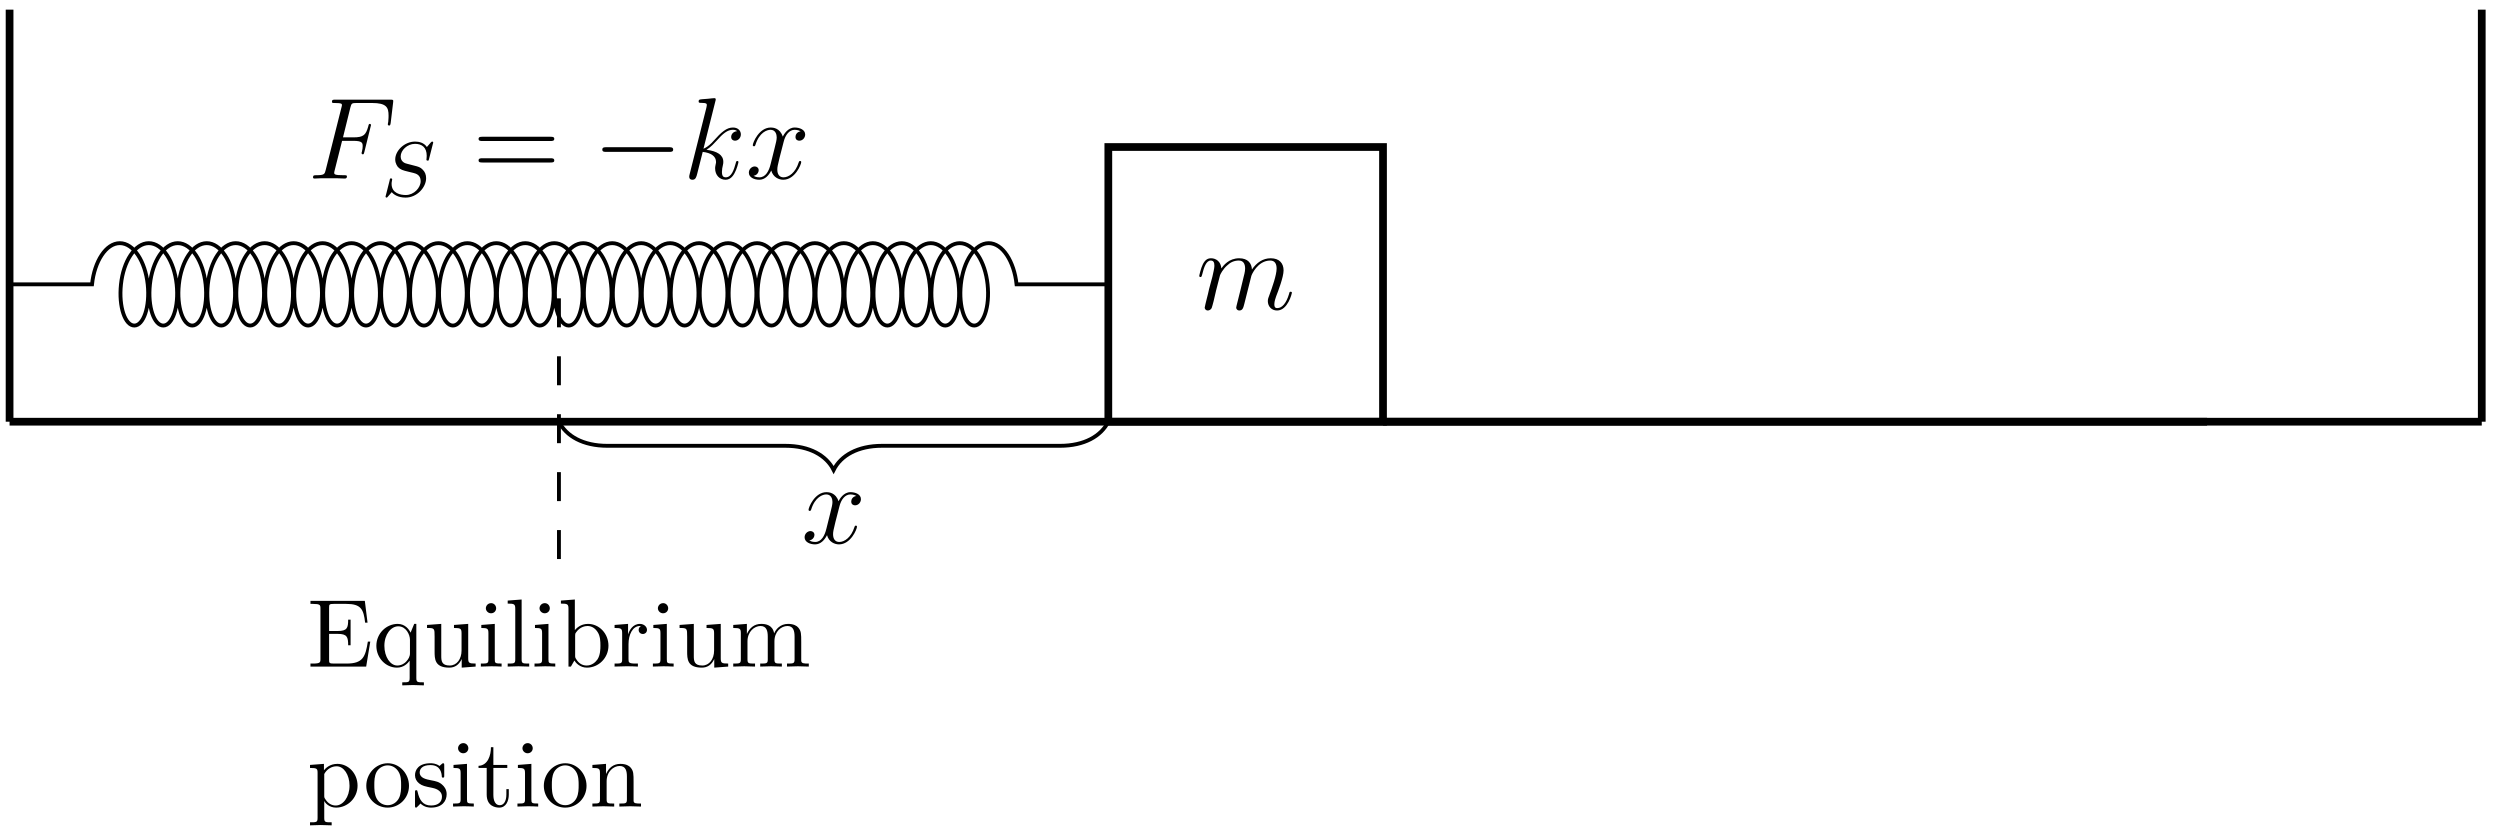
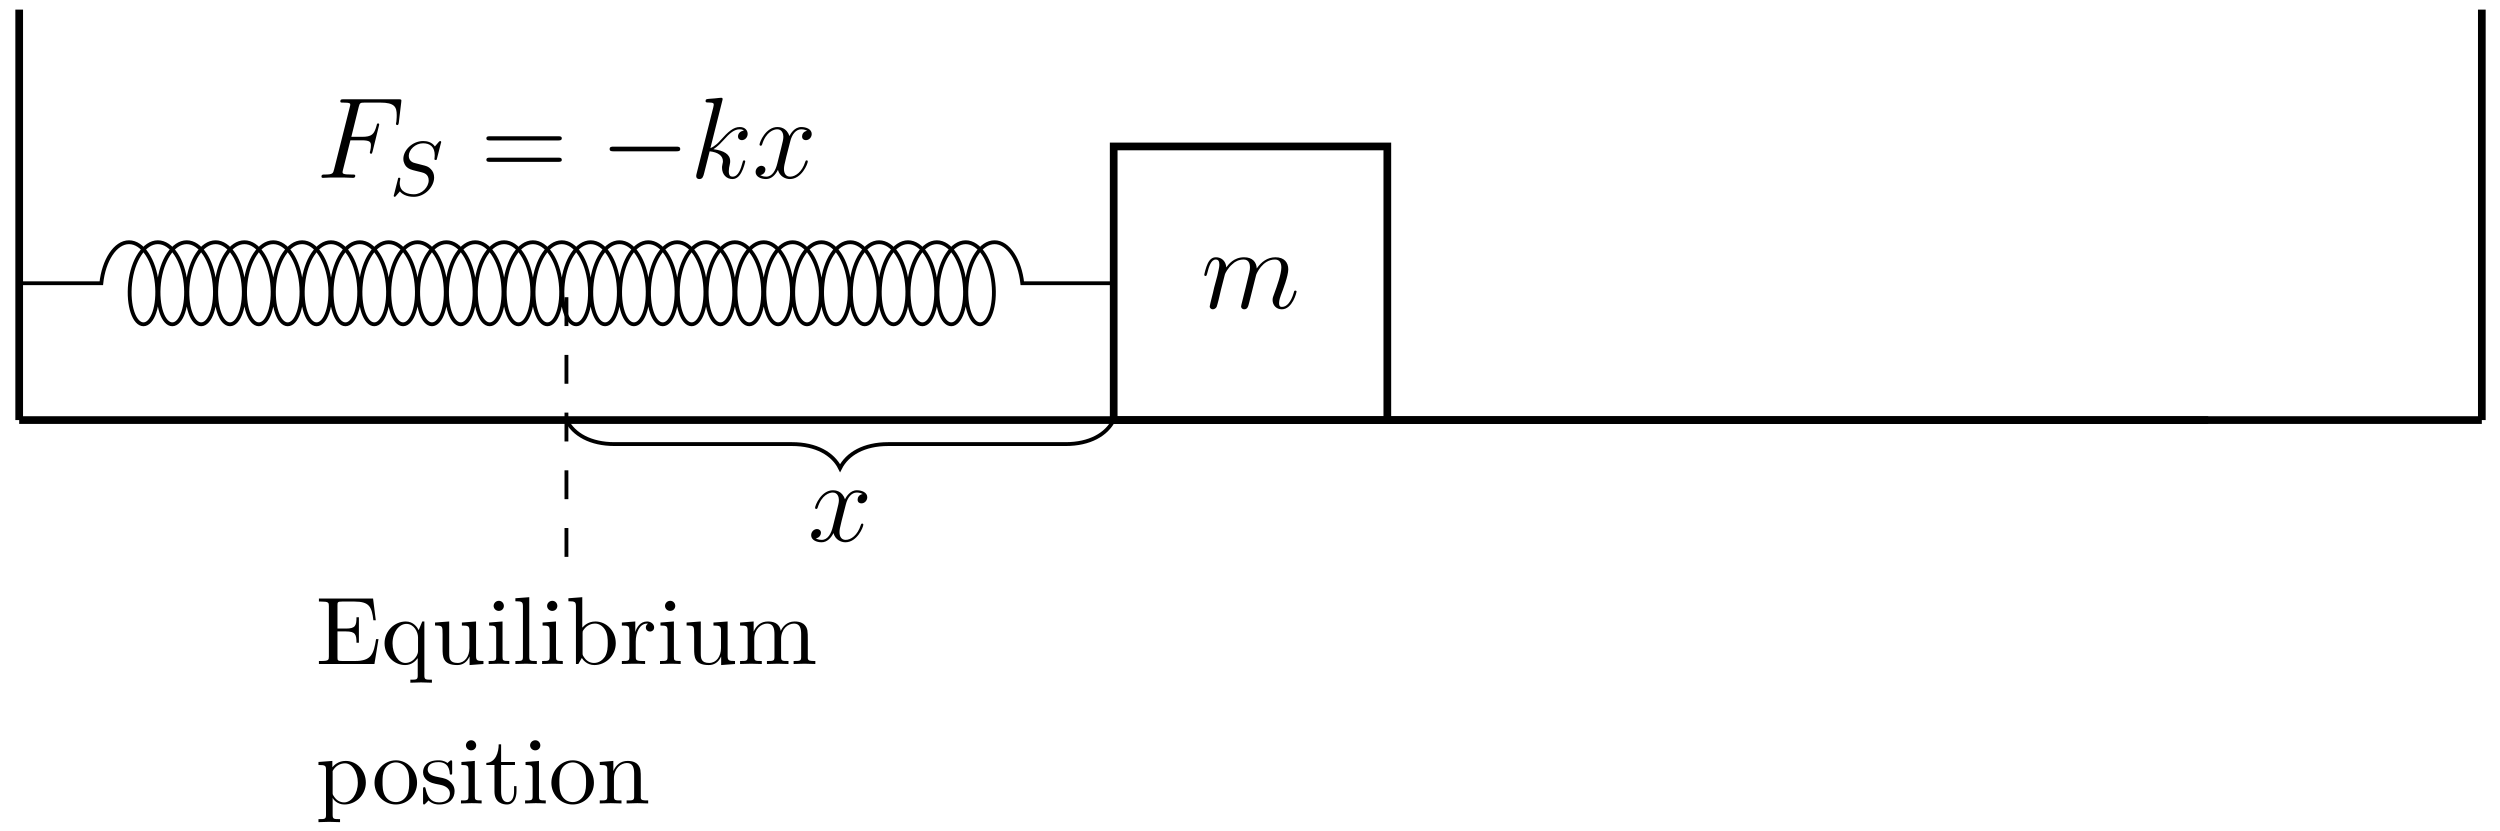
- <svg xmlns="http://www.w3.org/2000/svg" xmlns:xlink="http://www.w3.org/1999/xlink" width="258pt" height="86pt" viewBox="0 0 258 86" version="1.1">
+ <svg xmlns="http://www.w3.org/2000/svg" xmlns:xlink="http://www.w3.org/1999/xlink" width="259pt" height="86pt" viewBox="0 0 259 86" version="1.1">
  <defs>
    <g>
      <symbol overflow="visible" id="glyph0-0">
        <path style="stroke:none;" d="" />
      </symbol>
      <symbol overflow="visible" id="glyph0-1">
        <path style="stroke:none;" d="M 2.469 -3.5 C 2.484 -3.578 2.781 -4.172 3.234 -4.547 C 3.531 -4.844 3.938 -5.031 4.406 -5.031 C 4.891 -5.031 5.062 -4.672 5.062 -4.203 C 5.062 -4.125 5.062 -3.891 4.906 -3.328 L 4.609 -2.094 C 4.516 -1.734 4.297 -0.844 4.266 -0.719 C 4.219 -0.531 4.141 -0.234 4.141 -0.172 C 4.141 -0.016 4.281 0.125 4.453 0.125 C 4.812 0.125 4.875 -0.156 4.984 -0.578 L 5.703 -3.438 C 5.719 -3.531 6.344 -5.031 7.656 -5.031 C 8.141 -5.031 8.312 -4.672 8.312 -4.203 C 8.312 -3.531 7.844 -2.219 7.578 -1.5 C 7.469 -1.219 7.406 -1.062 7.406 -0.844 C 7.406 -0.312 7.781 0.125 8.359 0.125 C 9.469 0.125 9.891 -1.641 9.891 -1.703 C 9.891 -1.766 9.844 -1.812 9.766 -1.812 C 9.656 -1.812 9.641 -1.781 9.594 -1.578 C 9.312 -0.625 8.875 -0.125 8.391 -0.125 C 8.266 -0.125 8.078 -0.125 8.078 -0.516 C 8.078 -0.828 8.219 -1.203 8.266 -1.344 C 8.484 -1.906 9.031 -3.328 9.031 -4.016 C 9.031 -4.734 8.609 -5.266 7.703 -5.266 C 6.891 -5.266 6.25 -4.812 5.766 -4.109 C 5.734 -4.75 5.344 -5.266 4.453 -5.266 C 3.375 -5.266 2.828 -4.516 2.609 -4.219 C 2.562 -4.906 2.078 -5.266 1.547 -5.266 C 1.203 -5.266 0.938 -5.109 0.703 -4.656 C 0.484 -4.219 0.328 -3.484 0.328 -3.438 C 0.328 -3.391 0.375 -3.328 0.453 -3.328 C 0.547 -3.328 0.562 -3.344 0.641 -3.625 C 0.812 -4.328 1.047 -5.031 1.516 -5.031 C 1.797 -5.031 1.891 -4.844 1.891 -4.484 C 1.891 -4.219 1.766 -3.75 1.688 -3.375 L 1.344 -2.094 C 1.297 -1.859 1.172 -1.328 1.109 -1.109 C 1.031 -0.797 0.891 -0.234 0.891 -0.172 C 0.891 -0.016 1.031 0.125 1.203 0.125 C 1.344 0.125 1.516 0.047 1.609 -0.125 C 1.641 -0.188 1.75 -0.609 1.812 -0.844 L 2.062 -1.922 Z M 2.469 -3.5 " />
      </symbol>
      <symbol overflow="visible" id="glyph0-2">
        <path style="stroke:none;" d="M 3.547 -3.891 L 4.703 -3.891 C 5.609 -3.891 5.672 -3.688 5.672 -3.344 C 5.672 -3.188 5.656 -3.031 5.594 -2.766 C 5.562 -2.719 5.562 -2.656 5.562 -2.625 C 5.562 -2.547 5.609 -2.5 5.688 -2.5 C 5.781 -2.5 5.797 -2.547 5.844 -2.734 L 6.531 -5.516 C 6.531 -5.562 6.5 -5.641 6.422 -5.641 C 6.312 -5.641 6.297 -5.594 6.25 -5.391 C 6 -4.5 5.766 -4.25 4.719 -4.25 L 3.641 -4.25 L 4.406 -7.344 C 4.516 -7.75 4.547 -7.797 5.031 -7.797 L 6.641 -7.797 C 8.125 -7.797 8.344 -7.344 8.344 -6.5 C 8.344 -6.438 8.344 -6.172 8.312 -5.859 C 8.297 -5.812 8.266 -5.656 8.266 -5.609 C 8.266 -5.516 8.328 -5.469 8.406 -5.469 C 8.484 -5.469 8.531 -5.516 8.562 -5.734 L 8.812 -7.828 C 8.812 -7.859 8.828 -7.984 8.828 -8.016 C 8.828 -8.141 8.719 -8.141 8.516 -8.141 L 2.844 -8.141 C 2.625 -8.141 2.5 -8.141 2.5 -7.922 C 2.5 -7.797 2.578 -7.797 2.781 -7.797 C 3.531 -7.797 3.531 -7.703 3.531 -7.578 C 3.531 -7.516 3.516 -7.469 3.484 -7.344 L 1.859 -0.891 C 1.75 -0.469 1.734 -0.344 0.891 -0.344 C 0.672 -0.344 0.547 -0.344 0.547 -0.125 C 0.547 0 0.656 0 0.734 0 C 0.953 0 1.188 -0.031 1.422 -0.031 L 2.969 -0.031 C 3.234 -0.031 3.531 0 3.797 0 C 3.891 0 4.047 0 4.047 -0.219 C 4.047 -0.344 3.969 -0.344 3.703 -0.344 C 2.766 -0.344 2.734 -0.438 2.734 -0.609 C 2.734 -0.672 2.766 -0.766 2.781 -0.844 Z M 3.547 -3.891 " />
      </symbol>
      <symbol overflow="visible" id="glyph0-3">
        <path style="stroke:none;" d="M 3.359 -8 C 3.375 -8.047 3.391 -8.109 3.391 -8.172 C 3.391 -8.297 3.281 -8.297 3.25 -8.297 C 3.234 -8.297 2.812 -8.266 2.594 -8.234 C 2.391 -8.219 2.219 -8.203 2 -8.188 C 1.703 -8.156 1.625 -8.156 1.625 -7.938 C 1.625 -7.812 1.75 -7.812 1.859 -7.812 C 2.469 -7.812 2.469 -7.703 2.469 -7.594 C 2.469 -7.547 2.469 -7.516 2.422 -7.297 L 0.703 -0.469 C 0.656 -0.281 0.656 -0.266 0.656 -0.188 C 0.656 0.078 0.859 0.125 0.984 0.125 C 1.312 0.125 1.391 -0.141 1.484 -0.516 L 2.047 -2.75 C 2.906 -2.656 3.422 -2.297 3.422 -1.719 C 3.422 -1.656 3.422 -1.609 3.375 -1.422 C 3.328 -1.25 3.328 -1.094 3.328 -1.047 C 3.328 -0.344 3.797 0.125 4.406 0.125 C 4.953 0.125 5.234 -0.375 5.328 -0.547 C 5.578 -0.984 5.734 -1.656 5.734 -1.703 C 5.734 -1.766 5.688 -1.812 5.625 -1.812 C 5.516 -1.812 5.5 -1.766 5.453 -1.578 C 5.281 -0.953 5.031 -0.125 4.422 -0.125 C 4.188 -0.125 4.031 -0.234 4.031 -0.688 C 4.031 -0.922 4.078 -1.188 4.125 -1.359 C 4.172 -1.578 4.172 -1.594 4.172 -1.734 C 4.172 -2.438 3.531 -2.828 2.438 -2.969 C 2.875 -3.234 3.297 -3.703 3.469 -3.891 C 4.141 -4.656 4.609 -5.031 5.156 -5.031 C 5.438 -5.031 5.516 -4.953 5.594 -4.891 C 5.156 -4.844 4.984 -4.531 4.984 -4.297 C 4.984 -4 5.219 -3.906 5.375 -3.906 C 5.703 -3.906 5.984 -4.188 5.984 -4.562 C 5.984 -4.906 5.719 -5.266 5.172 -5.266 C 4.516 -5.266 3.984 -4.812 3.125 -3.844 C 3.016 -3.703 2.562 -3.25 2.125 -3.078 Z M 3.359 -8 " />
      </symbol>
      <symbol overflow="visible" id="glyph0-4">
        <path style="stroke:none;" d="M 5.672 -4.875 C 5.281 -4.812 5.141 -4.516 5.141 -4.297 C 5.141 -4 5.359 -3.906 5.531 -3.906 C 5.891 -3.906 6.141 -4.219 6.141 -4.547 C 6.141 -5.047 5.562 -5.266 5.062 -5.266 C 4.344 -5.266 3.938 -4.547 3.828 -4.328 C 3.547 -5.219 2.812 -5.266 2.594 -5.266 C 1.375 -5.266 0.734 -3.703 0.734 -3.438 C 0.734 -3.391 0.781 -3.328 0.859 -3.328 C 0.953 -3.328 0.984 -3.406 1 -3.453 C 1.406 -4.781 2.219 -5.031 2.562 -5.031 C 3.094 -5.031 3.203 -4.531 3.203 -4.25 C 3.203 -3.984 3.125 -3.703 2.984 -3.125 L 2.578 -1.5 C 2.406 -0.781 2.062 -0.125 1.422 -0.125 C 1.359 -0.125 1.062 -0.125 0.812 -0.281 C 1.25 -0.359 1.344 -0.719 1.344 -0.859 C 1.344 -1.094 1.156 -1.25 0.938 -1.25 C 0.641 -1.25 0.328 -0.984 0.328 -0.609 C 0.328 -0.109 0.891 0.125 1.406 0.125 C 1.984 0.125 2.391 -0.328 2.641 -0.828 C 2.828 -0.125 3.438 0.125 3.875 0.125 C 5.094 0.125 5.734 -1.453 5.734 -1.703 C 5.734 -1.766 5.688 -1.812 5.625 -1.812 C 5.516 -1.812 5.5 -1.75 5.469 -1.656 C 5.141 -0.609 4.453 -0.125 3.906 -0.125 C 3.484 -0.125 3.266 -0.438 3.266 -0.922 C 3.266 -1.188 3.312 -1.375 3.5 -2.156 L 3.922 -3.797 C 4.094 -4.5 4.5 -5.031 5.062 -5.031 C 5.078 -5.031 5.422 -5.031 5.672 -4.875 Z M 5.672 -4.875 " />
      </symbol>
      <symbol overflow="visible" id="glyph1-0">
        <path style="stroke:none;" d="" />
      </symbol>
      <symbol overflow="visible" id="glyph1-1">
        <path style="stroke:none;" d="M 5.344 -5.391 C 5.359 -5.422 5.375 -5.469 5.375 -5.516 C 5.375 -5.562 5.328 -5.609 5.266 -5.609 C 5.219 -5.609 5.203 -5.594 5.109 -5.5 C 5.016 -5.391 4.812 -5.141 4.719 -5.047 C 4.422 -5.5 3.906 -5.609 3.5 -5.609 C 2.406 -5.609 1.453 -4.672 1.453 -3.766 C 1.453 -3.312 1.703 -3.031 1.734 -2.984 C 2 -2.703 2.234 -2.641 2.812 -2.5 C 3.078 -2.438 3.094 -2.438 3.328 -2.375 C 3.562 -2.312 4.078 -2.188 4.078 -1.531 C 4.078 -0.844 3.391 -0.094 2.547 -0.094 C 2.031 -0.094 1.078 -0.25 1.078 -1.25 C 1.078 -1.266 1.078 -1.438 1.125 -1.625 L 1.141 -1.703 C 1.141 -1.797 1.047 -1.812 1.016 -1.812 C 0.922 -1.812 0.906 -1.781 0.875 -1.594 L 0.547 -0.297 C 0.516 -0.172 0.453 0.047 0.453 0.062 C 0.453 0.125 0.5 0.172 0.562 0.172 C 0.609 0.172 0.625 0.156 0.703 0.062 L 1.094 -0.391 C 1.281 -0.156 1.734 0.172 2.531 0.172 C 3.688 0.172 4.641 -0.875 4.641 -1.828 C 4.641 -2.203 4.516 -2.484 4.297 -2.703 C 4.062 -2.969 3.797 -3.031 3.422 -3.125 C 3.203 -3.188 2.891 -3.266 2.703 -3.312 C 2.469 -3.359 2.016 -3.516 2.016 -4.078 C 2.016 -4.703 2.688 -5.375 3.5 -5.375 C 4.219 -5.375 4.703 -5 4.703 -4.141 C 4.703 -3.938 4.672 -3.781 4.672 -3.75 C 4.672 -3.656 4.75 -3.641 4.812 -3.641 C 4.906 -3.641 4.906 -3.672 4.938 -3.797 Z M 5.344 -5.391 " />
      </symbol>
      <symbol overflow="visible" id="glyph2-0">
        <path style="stroke:none;" d="" />
      </symbol>
      <symbol overflow="visible" id="glyph2-1">
        <path style="stroke:none;" d="M 8.062 -3.875 C 8.234 -3.875 8.453 -3.875 8.453 -4.094 C 8.453 -4.312 8.25 -4.312 8.062 -4.312 L 1.031 -4.312 C 0.859 -4.312 0.641 -4.312 0.641 -4.094 C 0.641 -3.875 0.844 -3.875 1.031 -3.875 Z M 8.062 -1.656 C 8.234 -1.656 8.453 -1.656 8.453 -1.859 C 8.453 -2.094 8.25 -2.094 8.062 -2.094 L 1.031 -2.094 C 0.859 -2.094 0.641 -2.094 0.641 -1.875 C 0.641 -1.656 0.844 -1.656 1.031 -1.656 Z M 8.062 -1.656 " />
      </symbol>
      <symbol overflow="visible" id="glyph3-0">
        <path style="stroke:none;" d="" />
      </symbol>
      <symbol overflow="visible" id="glyph3-1">
        <path style="stroke:none;" d="M 7.875 -2.75 C 8.078 -2.75 8.297 -2.75 8.297 -2.984 C 8.297 -3.234 8.078 -3.234 7.875 -3.234 L 1.406 -3.234 C 1.203 -3.234 0.984 -3.234 0.984 -2.984 C 0.984 -2.75 1.203 -2.75 1.406 -2.75 Z M 7.875 -2.75 " />
      </symbol>
      <symbol overflow="visible" id="glyph4-0">
        <path style="stroke:none;" d="" />
      </symbol>
      <symbol overflow="visible" id="glyph4-1">
        <path style="stroke:none;" d="M 6.5 -2.578 L 6.25 -2.578 C 6 -1.031 5.766 -0.312 4.062 -0.312 L 2.734 -0.312 C 2.266 -0.312 2.25 -0.375 2.25 -0.703 L 2.25 -3.375 L 3.141 -3.375 C 4.109 -3.375 4.219 -3.047 4.219 -2.203 L 4.469 -2.203 L 4.469 -4.844 L 4.219 -4.844 C 4.219 -3.984 4.109 -3.672 3.141 -3.672 L 2.25 -3.672 L 2.25 -6.078 C 2.25 -6.406 2.266 -6.469 2.734 -6.469 L 4.016 -6.469 C 5.547 -6.469 5.812 -5.922 5.969 -4.531 L 6.219 -4.531 L 5.938 -6.781 L 0.328 -6.781 L 0.328 -6.469 L 0.562 -6.469 C 1.328 -6.469 1.359 -6.359 1.359 -6 L 1.359 -0.781 C 1.359 -0.422 1.328 -0.312 0.562 -0.312 L 0.328 -0.312 L 0.328 0 L 6.078 0 Z M 6.5 -2.578 " />
      </symbol>
      <symbol overflow="visible" id="glyph4-2">
        <path style="stroke:none;" d="M 5.25 1.938 L 5.25 1.625 C 4.578 1.625 4.469 1.625 4.469 1.172 L 4.469 -4.406 L 4.25 -4.406 L 3.875 -3.5 C 3.75 -3.781 3.344 -4.406 2.547 -4.406 C 1.391 -4.406 0.344 -3.438 0.344 -2.141 C 0.344 -0.891 1.312 0.109 2.469 0.109 C 3.156 0.109 3.562 -0.312 3.781 -0.609 L 3.781 1.172 C 3.781 1.625 3.672 1.625 3.016 1.625 L 3.016 1.938 L 4.125 1.906 Z M 3.812 -1.359 C 3.812 -1.031 3.641 -0.75 3.422 -0.516 C 3.297 -0.375 2.969 -0.109 2.5 -0.109 C 1.781 -0.109 1.172 -1 1.172 -2.141 C 1.172 -3.328 1.859 -4.156 2.609 -4.156 C 3.406 -4.156 3.812 -3.297 3.812 -2.766 Z M 3.812 -1.359 " />
      </symbol>
      <symbol overflow="visible" id="glyph4-3">
        <path style="stroke:none;" d="M 5.328 0 L 5.328 -0.312 C 4.641 -0.312 4.562 -0.375 4.562 -0.875 L 4.562 -4.406 L 3.094 -4.297 L 3.094 -3.984 C 3.781 -3.984 3.875 -3.922 3.875 -3.422 L 3.875 -1.656 C 3.875 -0.781 3.391 -0.109 2.656 -0.109 C 1.828 -0.109 1.781 -0.578 1.781 -1.094 L 1.781 -4.406 L 0.312 -4.297 L 0.312 -3.984 C 1.094 -3.984 1.094 -3.953 1.094 -3.078 L 1.094 -1.578 C 1.094 -0.797 1.094 0.109 2.609 0.109 C 3.172 0.109 3.609 -0.172 3.891 -0.781 L 3.891 0.109 Z M 5.328 0 " />
      </symbol>
      <symbol overflow="visible" id="glyph4-4">
        <path style="stroke:none;" d="M 2.469 0 L 2.469 -0.312 C 1.797 -0.312 1.766 -0.359 1.766 -0.75 L 1.766 -4.406 L 0.375 -4.297 L 0.375 -3.984 C 1.016 -3.984 1.109 -3.922 1.109 -3.438 L 1.109 -0.75 C 1.109 -0.312 1 -0.312 0.328 -0.312 L 0.328 0 L 1.422 -0.031 C 1.781 -0.031 2.125 -0.016 2.469 0 Z M 1.906 -6.016 C 1.906 -6.297 1.688 -6.547 1.391 -6.547 C 1.047 -6.547 0.844 -6.266 0.844 -6.016 C 0.844 -5.75 1.078 -5.5 1.375 -5.5 C 1.719 -5.5 1.906 -5.766 1.906 -6.016 Z M 1.906 -6.016 " />
      </symbol>
      <symbol overflow="visible" id="glyph4-5">
        <path style="stroke:none;" d="M 2.547 0 L 2.547 -0.312 C 1.875 -0.312 1.766 -0.312 1.766 -0.75 L 1.766 -6.922 L 0.328 -6.812 L 0.328 -6.5 C 1.031 -6.5 1.109 -6.438 1.109 -5.938 L 1.109 -0.75 C 1.109 -0.312 1 -0.312 0.328 -0.312 L 0.328 0 L 1.438 -0.031 Z M 2.547 0 " />
      </symbol>
      <symbol overflow="visible" id="glyph4-6">
        <path style="stroke:none;" d="M 5.188 -2.156 C 5.188 -3.422 4.219 -4.406 3.078 -4.406 C 2.297 -4.406 1.875 -3.938 1.719 -3.766 L 1.719 -6.922 L 0.281 -6.812 L 0.281 -6.5 C 0.984 -6.5 1.062 -6.438 1.062 -5.938 L 1.062 0 L 1.312 0 L 1.672 -0.625 C 1.812 -0.391 2.234 0.109 2.969 0.109 C 4.156 0.109 5.188 -0.875 5.188 -2.156 Z M 4.359 -2.156 C 4.359 -1.797 4.344 -1.203 4.062 -0.75 C 3.844 -0.438 3.469 -0.109 2.938 -0.109 C 2.484 -0.109 2.125 -0.344 1.891 -0.719 C 1.75 -0.922 1.75 -0.953 1.75 -1.141 L 1.75 -3.188 C 1.75 -3.375 1.75 -3.391 1.859 -3.547 C 2.25 -4.109 2.797 -4.188 3.031 -4.188 C 3.484 -4.188 3.844 -3.922 4.078 -3.547 C 4.344 -3.141 4.359 -2.578 4.359 -2.156 Z M 4.359 -2.156 " />
      </symbol>
      <symbol overflow="visible" id="glyph4-7">
        <path style="stroke:none;" d="M 3.625 -3.797 C 3.625 -4.109 3.312 -4.406 2.891 -4.406 C 2.156 -4.406 1.797 -3.734 1.672 -3.312 L 1.672 -4.406 L 0.281 -4.297 L 0.281 -3.984 C 0.984 -3.984 1.062 -3.922 1.062 -3.422 L 1.062 -0.75 C 1.062 -0.312 0.953 -0.312 0.281 -0.312 L 0.281 0 L 1.422 -0.031 C 1.812 -0.031 2.281 -0.031 2.688 0 L 2.688 -0.312 L 2.469 -0.312 C 1.734 -0.312 1.719 -0.422 1.719 -0.781 L 1.719 -2.312 C 1.719 -3.297 2.141 -4.188 2.891 -4.188 C 2.953 -4.188 2.984 -4.188 3 -4.172 C 2.969 -4.172 2.766 -4.047 2.766 -3.781 C 2.766 -3.516 2.984 -3.359 3.203 -3.359 C 3.375 -3.359 3.625 -3.484 3.625 -3.797 Z M 3.625 -3.797 " />
      </symbol>
      <symbol overflow="visible" id="glyph4-8">
        <path style="stroke:none;" d="M 8.109 0 L 8.109 -0.312 C 7.594 -0.312 7.344 -0.312 7.328 -0.609 L 7.328 -2.516 C 7.328 -3.375 7.328 -3.672 7.016 -4.031 C 6.875 -4.203 6.547 -4.406 5.969 -4.406 C 5.141 -4.406 4.688 -3.812 4.531 -3.422 C 4.391 -4.297 3.656 -4.406 3.203 -4.406 C 2.469 -4.406 2 -3.984 1.719 -3.359 L 1.719 -4.406 L 0.312 -4.297 L 0.312 -3.984 C 1.016 -3.984 1.094 -3.922 1.094 -3.422 L 1.094 -0.75 C 1.094 -0.312 0.984 -0.312 0.312 -0.312 L 0.312 0 L 1.453 -0.031 L 2.562 0 L 2.562 -0.312 C 1.891 -0.312 1.781 -0.312 1.781 -0.75 L 1.781 -2.594 C 1.781 -3.625 2.5 -4.188 3.125 -4.188 C 3.766 -4.188 3.875 -3.656 3.875 -3.078 L 3.875 -0.75 C 3.875 -0.312 3.766 -0.312 3.094 -0.312 L 3.094 0 L 4.219 -0.031 L 5.328 0 L 5.328 -0.312 C 4.672 -0.312 4.562 -0.312 4.562 -0.75 L 4.562 -2.594 C 4.562 -3.625 5.266 -4.188 5.906 -4.188 C 6.531 -4.188 6.641 -3.656 6.641 -3.078 L 6.641 -0.75 C 6.641 -0.312 6.531 -0.312 5.859 -0.312 L 5.859 0 L 6.984 -0.031 Z M 8.109 0 " />
      </symbol>
      <symbol overflow="visible" id="glyph4-9">
        <path style="stroke:none;" d="M 5.188 -2.156 C 5.188 -3.422 4.234 -4.406 3.109 -4.406 C 2.328 -4.406 1.906 -3.969 1.719 -3.75 L 1.719 -4.406 L 0.281 -4.297 L 0.281 -3.984 C 0.984 -3.984 1.062 -3.922 1.062 -3.484 L 1.062 1.172 C 1.062 1.625 0.953 1.625 0.281 1.625 L 0.281 1.938 L 1.391 1.906 L 2.516 1.938 L 2.516 1.625 C 1.859 1.625 1.75 1.625 1.75 1.172 L 1.75 -0.594 C 1.797 -0.422 2.219 0.109 2.969 0.109 C 4.156 0.109 5.188 -0.875 5.188 -2.156 Z M 4.359 -2.156 C 4.359 -0.953 3.672 -0.109 2.938 -0.109 C 2.531 -0.109 2.156 -0.312 1.891 -0.719 C 1.75 -0.922 1.75 -0.938 1.75 -1.141 L 1.75 -3.359 C 2.031 -3.875 2.516 -4.156 3.031 -4.156 C 3.766 -4.156 4.359 -3.281 4.359 -2.156 Z M 4.359 -2.156 " />
      </symbol>
      <symbol overflow="visible" id="glyph4-10">
        <path style="stroke:none;" d="M 4.688 -2.141 C 4.688 -3.406 3.703 -4.469 2.5 -4.469 C 1.25 -4.469 0.281 -3.375 0.281 -2.141 C 0.281 -0.844 1.312 0.109 2.484 0.109 C 3.688 0.109 4.688 -0.875 4.688 -2.141 Z M 3.875 -2.219 C 3.875 -1.859 3.875 -1.312 3.656 -0.875 C 3.422 -0.422 2.984 -0.141 2.5 -0.141 C 2.062 -0.141 1.625 -0.344 1.359 -0.812 C 1.109 -1.25 1.109 -1.859 1.109 -2.219 C 1.109 -2.609 1.109 -3.141 1.344 -3.578 C 1.609 -4.031 2.078 -4.25 2.484 -4.25 C 2.922 -4.25 3.344 -4.031 3.609 -3.594 C 3.875 -3.172 3.875 -2.594 3.875 -2.219 Z M 3.875 -2.219 " />
      </symbol>
      <symbol overflow="visible" id="glyph4-11">
        <path style="stroke:none;" d="M 3.594 -1.281 C 3.594 -1.797 3.297 -2.109 3.172 -2.219 C 2.844 -2.547 2.453 -2.625 2.031 -2.703 C 1.469 -2.812 0.812 -2.938 0.812 -3.516 C 0.812 -3.875 1.062 -4.281 1.922 -4.281 C 3.016 -4.281 3.078 -3.375 3.094 -3.078 C 3.094 -2.984 3.203 -2.984 3.203 -2.984 C 3.344 -2.984 3.344 -3.031 3.344 -3.219 L 3.344 -4.234 C 3.344 -4.391 3.344 -4.469 3.234 -4.469 C 3.188 -4.469 3.156 -4.469 3.031 -4.344 C 3 -4.312 2.906 -4.219 2.859 -4.188 C 2.484 -4.469 2.078 -4.469 1.922 -4.469 C 0.703 -4.469 0.328 -3.797 0.328 -3.234 C 0.328 -2.891 0.484 -2.609 0.75 -2.391 C 1.078 -2.141 1.359 -2.078 2.078 -1.938 C 2.297 -1.891 3.109 -1.734 3.109 -1.016 C 3.109 -0.516 2.766 -0.109 1.984 -0.109 C 1.141 -0.109 0.781 -0.672 0.594 -1.531 C 0.562 -1.656 0.562 -1.688 0.453 -1.688 C 0.328 -1.688 0.328 -1.625 0.328 -1.453 L 0.328 -0.125 C 0.328 0.047 0.328 0.109 0.438 0.109 C 0.484 0.109 0.5 0.094 0.688 -0.094 C 0.703 -0.109 0.703 -0.125 0.891 -0.312 C 1.328 0.094 1.781 0.109 1.984 0.109 C 3.125 0.109 3.594 -0.562 3.594 -1.281 Z M 3.594 -1.281 " />
      </symbol>
      <symbol overflow="visible" id="glyph4-12">
        <path style="stroke:none;" d="M 3.312 -1.234 L 3.312 -1.797 L 3.062 -1.797 L 3.062 -1.25 C 3.062 -0.516 2.766 -0.141 2.391 -0.141 C 1.719 -0.141 1.719 -1.047 1.719 -1.219 L 1.719 -3.984 L 3.156 -3.984 L 3.156 -4.297 L 1.719 -4.297 L 1.719 -6.125 L 1.469 -6.125 C 1.469 -5.312 1.172 -4.25 0.188 -4.203 L 0.188 -3.984 L 1.031 -3.984 L 1.031 -1.234 C 1.031 -0.016 1.969 0.109 2.328 0.109 C 3.031 0.109 3.312 -0.594 3.312 -1.234 Z M 3.312 -1.234 " />
      </symbol>
      <symbol overflow="visible" id="glyph4-13">
        <path style="stroke:none;" d="M 5.328 0 L 5.328 -0.312 C 4.812 -0.312 4.562 -0.312 4.562 -0.609 L 4.562 -2.516 C 4.562 -3.375 4.562 -3.672 4.25 -4.031 C 4.109 -4.203 3.781 -4.406 3.203 -4.406 C 2.469 -4.406 2 -3.984 1.719 -3.359 L 1.719 -4.406 L 0.312 -4.297 L 0.312 -3.984 C 1.016 -3.984 1.094 -3.922 1.094 -3.422 L 1.094 -0.75 C 1.094 -0.312 0.984 -0.312 0.312 -0.312 L 0.312 0 L 1.453 -0.031 L 2.562 0 L 2.562 -0.312 C 1.891 -0.312 1.781 -0.312 1.781 -0.75 L 1.781 -2.594 C 1.781 -3.625 2.5 -4.188 3.125 -4.188 C 3.766 -4.188 3.875 -3.656 3.875 -3.078 L 3.875 -0.75 C 3.875 -0.312 3.766 -0.312 3.094 -0.312 L 3.094 0 L 4.219 -0.031 Z M 5.328 0 " />
      </symbol>
    </g>
  </defs>
  <g id="surface1">
-     <path style="fill:none;stroke-width:0.797;stroke-linecap:butt;stroke-linejoin:miter;stroke:rgb(0%,0%,0%);stroke-opacity:1;stroke-miterlimit:10;" d="M -14.175 -14.174 L 14.172 -14.174 L 14.172 14.173 L -14.175 14.173 Z M -14.175 -14.174 " transform="matrix(1.00003,0,0,-1.00002,128.5544,29.34529)" />
+     <path style="fill:none;stroke-width:0.797;stroke-linecap:butt;stroke-linejoin:miter;stroke:rgb(0%,0%,0%);stroke-opacity:1;stroke-miterlimit:10;" d="M -14.175 -14.174 L 14.172 -14.174 L 14.172 14.173 L -14.175 14.173 Z M -14.175 -14.174 " transform="matrix(1.00003,0,0,-1.00002,129.5544,29.34529)" />
    <g style="fill:rgb(0%,0%,0%);fill-opacity:1;">
-       <use xlink:href="#glyph0-1" x="123.434" y="31.919" />
+       <use xlink:href="#glyph0-1" x="124.434" y="31.919" />
    </g>
-     <path style="fill:none;stroke-width:0.399;stroke-linecap:butt;stroke-linejoin:miter;stroke:rgb(0%,0%,0%);stroke-opacity:1;stroke-miterlimit:10;" d="M -127.562 0.002 L -119.055 0.002 C -118.809 2.361 -117.613 4.251 -116.184 4.251 C -114.754 4.251 -113.559 2.361 -113.309 0.002 C -113.063 -2.362 -113.758 -4.252 -114.688 -4.252 C -115.621 -4.252 -116.317 -2.362 -116.067 0.002 C -115.82 2.361 -114.625 4.251 -113.196 4.251 C -111.766 4.251 -110.571 2.361 -110.321 0.002 C -110.071 -2.362 -110.77 -4.252 -111.7 -4.252 C -112.629 -4.252 -113.328 -2.362 -113.078 0.002 C -112.828 2.361 -111.633 4.251 -110.207 4.251 C -108.778 4.251 -107.582 2.361 -107.332 0.002 C -107.082 -2.362 -107.782 -4.252 -108.711 -4.252 C -109.641 -4.252 -110.34 -2.362 -110.09 0.002 C -109.84 2.361 -108.645 4.251 -107.215 4.251 C -105.79 4.251 -104.594 2.361 -104.344 0.002 C -104.094 -2.362 -104.793 -4.252 -105.723 -4.252 C -106.653 -4.252 -107.352 -2.362 -107.102 0.002 C -106.852 2.361 -105.657 4.251 -104.227 4.251 C -102.797 4.251 -101.602 2.361 -101.356 0.002 C -101.106 -2.362 -101.801 -4.252 -102.735 -4.252 C -103.665 -4.252 -104.36 -2.362 -104.114 0.002 C -103.864 2.361 -102.669 4.251 -101.239 4.251 C -99.809 4.251 -98.614 2.361 -98.368 0.002 C -98.118 -2.362 -98.813 -4.252 -99.747 -4.252 C -100.676 -4.252 -101.372 -2.362 -101.126 0.002 C -100.876 2.361 -99.68 4.251 -98.251 4.251 C -96.821 4.251 -95.626 2.361 -95.376 0.002 C -95.13 -2.362 -95.825 -4.252 -96.755 -4.252 C -97.688 -4.252 -98.383 -2.362 -98.134 0.002 C -97.887 2.361 -96.692 4.251 -95.262 4.251 C -93.833 4.251 -92.638 2.361 -92.388 0.002 C -92.138 -2.362 -92.837 -4.252 -93.766 -4.252 C -94.7 -4.252 -95.395 -2.362 -95.145 0.002 C -94.895 2.361 -93.7 4.251 -92.274 4.251 C -90.845 4.251 -89.649 2.361 -89.399 0.002 C -89.149 -2.362 -89.849 -4.252 -90.778 -4.252 C -91.708 -4.252 -92.407 -2.362 -92.157 0.002 C -91.907 2.361 -90.712 4.251 -89.282 4.251 C -87.856 4.251 -86.661 2.361 -86.411 0.002 C -86.161 -2.362 -86.86 -4.252 -87.79 -4.252 C -88.72 -4.252 -89.419 -2.362 -89.169 0.002 C -88.919 2.361 -87.724 4.251 -86.294 4.251 C -84.864 4.251 -83.669 2.361 -83.423 0.002 C -83.173 -2.362 -83.868 -4.252 -84.802 -4.252 C -85.732 -4.252 -86.427 -2.362 -86.181 0.002 C -85.931 2.361 -84.735 4.251 -83.306 4.251 C -81.876 4.251 -80.681 2.361 -80.435 0.002 C -80.185 -2.362 -80.88 -4.252 -81.814 -4.252 C -82.743 -4.252 -83.439 -2.362 -83.193 0.002 C -82.943 2.361 -81.747 4.251 -80.318 4.251 C -78.888 4.251 -77.693 2.361 -77.443 0.002 C -77.197 -2.362 -77.892 -4.252 -78.822 -4.252 C -79.755 -4.252 -80.45 -2.362 -80.2 0.002 C -79.954 2.361 -78.759 4.251 -77.329 4.251 C -75.9 4.251 -74.705 2.361 -74.455 0.002 C -74.205 -2.362 -74.904 -4.252 -75.833 -4.252 C -76.767 -4.252 -77.462 -2.362 -77.212 0.002 C -76.962 2.361 -75.767 4.251 -74.341 4.251 C -72.912 4.251 -71.716 2.361 -71.466 0.002 C -71.216 -2.362 -71.916 -4.252 -72.845 -4.252 C -73.775 -4.252 -74.474 -2.362 -74.224 0.002 C -73.974 2.361 -72.779 4.251 -71.349 4.251 C -69.923 4.251 -68.728 2.361 -68.478 0.002 C -68.228 -2.362 -68.927 -4.252 -69.857 -4.252 C -70.787 -4.252 -71.486 -2.362 -71.236 0.002 C -70.986 2.361 -69.791 4.251 -68.361 4.251 C -66.931 4.251 -65.736 2.361 -65.49 0.002 C -65.24 -2.362 -65.935 -4.252 -66.869 -4.252 C -67.798 -4.252 -68.494 -2.362 -68.248 0.002 C -67.998 2.361 -66.802 4.251 -65.373 4.251 C -63.943 4.251 -62.748 2.361 -62.502 0.002 C -62.252 -2.362 -62.947 -4.252 -63.881 -4.252 C -64.81 -4.252 -65.506 -2.362 -65.259 0.002 C -65.009 2.361 -63.814 4.251 -62.385 4.251 C -60.955 4.251 -59.76 2.361 -59.51 0.002 C -59.264 -2.362 -59.959 -4.252 -60.889 -4.252 C -61.822 -4.252 -62.517 -2.362 -62.267 0.002 C -62.021 2.361 -60.826 4.251 -59.396 4.251 C -57.967 4.251 -56.771 2.361 -56.521 0.002 C -56.271 -2.362 -56.971 -4.252 -57.9 -4.252 C -58.834 -4.252 -59.529 -2.362 -59.279 0.002 C -59.029 2.361 -57.834 4.251 -56.408 4.251 C -54.979 4.251 -53.783 2.361 -53.533 0.002 C -53.283 -2.362 -53.982 -4.252 -54.912 -4.252 C -55.842 -4.252 -56.541 -2.362 -56.291 0.002 C -56.041 2.361 -54.846 4.251 -53.416 4.251 C -51.99 4.251 -50.795 2.361 -50.545 0.002 C -50.295 -2.362 -50.994 -4.252 -51.924 -4.252 C -52.854 -4.252 -53.553 -2.362 -53.303 0.002 C -53.053 2.361 -51.858 4.251 -50.428 4.251 C -48.998 4.251 -47.807 2.361 -47.557 0.002 C -47.307 -2.362 -48.002 -4.252 -48.936 -4.252 C -49.865 -4.252 -50.561 -2.362 -50.315 0.002 C -50.065 2.361 -48.869 4.251 -47.44 4.251 C -46.01 4.251 -44.815 2.361 -44.569 0.002 C -44.319 -2.362 -45.014 -4.252 -45.948 -4.252 C -46.877 -4.252 -47.573 -2.362 -47.326 0.002 C -47.076 2.361 -45.881 4.251 -44.452 4.251 C -43.022 4.251 -41.827 2.361 -41.577 0.002 C -41.331 -2.362 -42.026 -4.252 -42.955 -4.252 C -43.889 -4.252 -44.584 -2.362 -44.334 0.002 C -44.088 2.361 -42.893 4.251 -41.463 4.251 C -40.034 4.251 -38.838 2.361 -38.588 0.002 C -38.338 -2.362 -39.038 -4.252 -39.967 -4.252 C -40.901 -4.252 -41.596 -2.362 -41.346 0.002 C -41.096 2.361 -39.901 4.251 -38.475 4.251 C -37.045 4.251 -35.85 2.361 -35.6 0.002 C -35.35 -2.362 -36.049 -4.252 -36.979 -4.252 C -37.909 -4.252 -38.608 -2.362 -38.358 0.002 C -38.108 2.361 -36.913 4.251 -35.483 4.251 C -34.057 4.251 -32.862 2.361 -32.612 0.002 C -32.362 -2.362 -33.061 -4.252 -33.991 -4.252 C -34.921 -4.252 -35.62 -2.362 -35.37 0.002 C -35.12 2.361 -33.924 4.251 -32.495 4.251 C -31.065 4.251 -29.874 2.361 -29.624 0.002 C -29.374 -2.362 -30.069 -4.252 -31.003 -4.252 C -31.932 -4.252 -32.632 -2.362 -32.382 0.002 C -32.132 2.361 -30.936 4.251 -29.507 4.251 C -28.077 4.251 -26.882 2.361 -26.636 0.002 C -26.386 -2.362 -27.081 -4.252 -28.015 -4.252 C -28.944 -4.252 -29.639 -2.362 -29.393 0.002 C -29.143 2.361 -27.948 4.251 -26.518 4.251 C -25.089 4.251 -23.894 2.361 -23.644 0.002 L -14.175 0.002 " transform="matrix(1.00003,0,0,-1.00002,128.5544,29.34529)" />
+     <path style="fill:none;stroke-width:0.399;stroke-linecap:butt;stroke-linejoin:miter;stroke:rgb(0%,0%,0%);stroke-opacity:1;stroke-miterlimit:10;" d="M -127.562 0.002 L -119.055 0.002 C -118.809 2.361 -117.613 4.251 -116.184 4.251 C -114.754 4.251 -113.559 2.361 -113.309 0.002 C -113.063 -2.362 -113.758 -4.252 -114.688 -4.252 C -115.621 -4.252 -116.317 -2.362 -116.067 0.002 C -115.82 2.361 -114.625 4.251 -113.196 4.251 C -111.766 4.251 -110.571 2.361 -110.321 0.002 C -110.071 -2.362 -110.77 -4.252 -111.7 -4.252 C -112.629 -4.252 -113.328 -2.362 -113.078 0.002 C -112.828 2.361 -111.633 4.251 -110.207 4.251 C -108.778 4.251 -107.582 2.361 -107.332 0.002 C -107.082 -2.362 -107.782 -4.252 -108.711 -4.252 C -109.641 -4.252 -110.34 -2.362 -110.09 0.002 C -109.84 2.361 -108.645 4.251 -107.215 4.251 C -105.79 4.251 -104.594 2.361 -104.344 0.002 C -104.094 -2.362 -104.793 -4.252 -105.723 -4.252 C -106.653 -4.252 -107.352 -2.362 -107.102 0.002 C -106.852 2.361 -105.657 4.251 -104.227 4.251 C -102.797 4.251 -101.602 2.361 -101.356 0.002 C -101.106 -2.362 -101.801 -4.252 -102.735 -4.252 C -103.665 -4.252 -104.36 -2.362 -104.114 0.002 C -103.864 2.361 -102.669 4.251 -101.239 4.251 C -99.809 4.251 -98.614 2.361 -98.368 0.002 C -98.118 -2.362 -98.813 -4.252 -99.747 -4.252 C -100.676 -4.252 -101.372 -2.362 -101.126 0.002 C -100.876 2.361 -99.68 4.251 -98.251 4.251 C -96.821 4.251 -95.626 2.361 -95.376 0.002 C -95.13 -2.362 -95.825 -4.252 -96.755 -4.252 C -97.688 -4.252 -98.383 -2.362 -98.134 0.002 C -97.887 2.361 -96.692 4.251 -95.262 4.251 C -93.833 4.251 -92.638 2.361 -92.388 0.002 C -92.138 -2.362 -92.837 -4.252 -93.766 -4.252 C -94.7 -4.252 -95.395 -2.362 -95.145 0.002 C -94.895 2.361 -93.7 4.251 -92.274 4.251 C -90.845 4.251 -89.649 2.361 -89.399 0.002 C -89.149 -2.362 -89.849 -4.252 -90.778 -4.252 C -91.708 -4.252 -92.407 -2.362 -92.157 0.002 C -91.907 2.361 -90.712 4.251 -89.282 4.251 C -87.856 4.251 -86.661 2.361 -86.411 0.002 C -86.161 -2.362 -86.86 -4.252 -87.79 -4.252 C -88.72 -4.252 -89.419 -2.362 -89.169 0.002 C -88.919 2.361 -87.724 4.251 -86.294 4.251 C -84.864 4.251 -83.669 2.361 -83.423 0.002 C -83.173 -2.362 -83.868 -4.252 -84.802 -4.252 C -85.732 -4.252 -86.427 -2.362 -86.181 0.002 C -85.931 2.361 -84.735 4.251 -83.306 4.251 C -81.876 4.251 -80.681 2.361 -80.435 0.002 C -80.185 -2.362 -80.88 -4.252 -81.814 -4.252 C -82.743 -4.252 -83.439 -2.362 -83.193 0.002 C -82.943 2.361 -81.747 4.251 -80.318 4.251 C -78.888 4.251 -77.693 2.361 -77.443 0.002 C -77.197 -2.362 -77.892 -4.252 -78.822 -4.252 C -79.755 -4.252 -80.45 -2.362 -80.2 0.002 C -79.954 2.361 -78.759 4.251 -77.329 4.251 C -75.9 4.251 -74.705 2.361 -74.455 0.002 C -74.205 -2.362 -74.904 -4.252 -75.833 -4.252 C -76.767 -4.252 -77.462 -2.362 -77.212 0.002 C -76.962 2.361 -75.767 4.251 -74.341 4.251 C -72.912 4.251 -71.716 2.361 -71.466 0.002 C -71.216 -2.362 -71.916 -4.252 -72.845 -4.252 C -73.775 -4.252 -74.474 -2.362 -74.224 0.002 C -73.974 2.361 -72.779 4.251 -71.349 4.251 C -69.923 4.251 -68.728 2.361 -68.478 0.002 C -68.228 -2.362 -68.927 -4.252 -69.857 -4.252 C -70.787 -4.252 -71.486 -2.362 -71.236 0.002 C -70.986 2.361 -69.791 4.251 -68.361 4.251 C -66.931 4.251 -65.736 2.361 -65.49 0.002 C -65.24 -2.362 -65.935 -4.252 -66.869 -4.252 C -67.798 -4.252 -68.494 -2.362 -68.248 0.002 C -67.998 2.361 -66.802 4.251 -65.373 4.251 C -63.943 4.251 -62.748 2.361 -62.502 0.002 C -62.252 -2.362 -62.947 -4.252 -63.881 -4.252 C -64.81 -4.252 -65.506 -2.362 -65.259 0.002 C -65.009 2.361 -63.814 4.251 -62.385 4.251 C -60.955 4.251 -59.76 2.361 -59.51 0.002 C -59.264 -2.362 -59.959 -4.252 -60.889 -4.252 C -61.822 -4.252 -62.517 -2.362 -62.267 0.002 C -62.021 2.361 -60.826 4.251 -59.396 4.251 C -57.967 4.251 -56.771 2.361 -56.521 0.002 C -56.271 -2.362 -56.971 -4.252 -57.9 -4.252 C -58.834 -4.252 -59.529 -2.362 -59.279 0.002 C -59.029 2.361 -57.834 4.251 -56.408 4.251 C -54.979 4.251 -53.783 2.361 -53.533 0.002 C -53.283 -2.362 -53.982 -4.252 -54.912 -4.252 C -55.842 -4.252 -56.541 -2.362 -56.291 0.002 C -56.041 2.361 -54.846 4.251 -53.416 4.251 C -51.99 4.251 -50.795 2.361 -50.545 0.002 C -50.295 -2.362 -50.994 -4.252 -51.924 -4.252 C -52.854 -4.252 -53.553 -2.362 -53.303 0.002 C -53.053 2.361 -51.858 4.251 -50.428 4.251 C -48.998 4.251 -47.807 2.361 -47.557 0.002 C -47.307 -2.362 -48.002 -4.252 -48.936 -4.252 C -49.865 -4.252 -50.561 -2.362 -50.315 0.002 C -50.065 2.361 -48.869 4.251 -47.44 4.251 C -46.01 4.251 -44.815 2.361 -44.569 0.002 C -44.319 -2.362 -45.014 -4.252 -45.948 -4.252 C -46.877 -4.252 -47.573 -2.362 -47.326 0.002 C -47.076 2.361 -45.881 4.251 -44.452 4.251 C -43.022 4.251 -41.827 2.361 -41.577 0.002 C -41.331 -2.362 -42.026 -4.252 -42.955 -4.252 C -43.889 -4.252 -44.584 -2.362 -44.334 0.002 C -44.088 2.361 -42.893 4.251 -41.463 4.251 C -40.034 4.251 -38.838 2.361 -38.588 0.002 C -38.338 -2.362 -39.038 -4.252 -39.967 -4.252 C -40.901 -4.252 -41.596 -2.362 -41.346 0.002 C -41.096 2.361 -39.901 4.251 -38.475 4.251 C -37.045 4.251 -35.85 2.361 -35.6 0.002 C -35.35 -2.362 -36.049 -4.252 -36.979 -4.252 C -37.909 -4.252 -38.608 -2.362 -38.358 0.002 C -38.108 2.361 -36.913 4.251 -35.483 4.251 C -34.057 4.251 -32.862 2.361 -32.612 0.002 C -32.362 -2.362 -33.061 -4.252 -33.991 -4.252 C -34.921 -4.252 -35.62 -2.362 -35.37 0.002 C -35.12 2.361 -33.924 4.251 -32.495 4.251 C -31.065 4.251 -29.874 2.361 -29.624 0.002 C -29.374 -2.362 -30.069 -4.252 -31.003 -4.252 C -31.932 -4.252 -32.632 -2.362 -32.382 0.002 C -32.132 2.361 -30.936 4.251 -29.507 4.251 C -28.077 4.251 -26.882 2.361 -26.636 0.002 C -26.386 -2.362 -27.081 -4.252 -28.015 -4.252 C -28.944 -4.252 -29.639 -2.362 -29.393 0.002 C -29.143 2.361 -27.948 4.251 -26.518 4.251 C -25.089 4.251 -23.894 2.361 -23.644 0.002 L -14.175 0.002 " transform="matrix(1.00003,0,0,-1.00002,129.5544,29.34529)" />
    <g style="fill:rgb(0%,0%,0%);fill-opacity:1;">
-       <use xlink:href="#glyph0-2" x="31.756" y="18.426" />
+       <use xlink:href="#glyph0-2" x="32.756" y="18.426" />
    </g>
    <g style="fill:rgb(0%,0%,0%);fill-opacity:1;">
-       <use xlink:href="#glyph1-1" x="39.334" y="20.22" />
+       <use xlink:href="#glyph1-1" x="40.334" y="20.22" />
    </g>
    <g style="fill:rgb(0%,0%,0%);fill-opacity:1;">
-       <use xlink:href="#glyph2-1" x="48.748" y="18.426" />
+       <use xlink:href="#glyph2-1" x="49.748" y="18.426" />
    </g>
    <g style="fill:rgb(0%,0%,0%);fill-opacity:1;">
-       <use xlink:href="#glyph3-1" x="61.174" y="18.426" />
+       <use xlink:href="#glyph3-1" x="62.174" y="18.426" />
    </g>
    <g style="fill:rgb(0%,0%,0%);fill-opacity:1;">
-       <use xlink:href="#glyph0-3" x="70.473" y="18.426" />
+       <use xlink:href="#glyph0-3" x="71.473" y="18.426" />
    </g>
    <g style="fill:rgb(0%,0%,0%);fill-opacity:1;">
-       <use xlink:href="#glyph0-4" x="76.953" y="18.426" />
+       <use xlink:href="#glyph0-4" x="77.953" y="18.426" />
    </g>
-     <path style="fill:none;stroke-width:0.797;stroke-linecap:butt;stroke-linejoin:miter;stroke:rgb(0%,0%,0%);stroke-opacity:1;stroke-miterlimit:10;" d="M -127.562 -14.174 L -127.562 28.349 " transform="matrix(1.00003,0,0,-1.00002,128.5544,29.34529)" />
-     <path style="fill:none;stroke-width:0.797;stroke-linecap:butt;stroke-linejoin:miter;stroke:rgb(0%,0%,0%);stroke-opacity:1;stroke-miterlimit:10;" d="M -127.562 -14.174 L 99.212 -14.174 " transform="matrix(1.00003,0,0,-1.00002,128.5544,29.34529)" />
-     <path style="fill:none;stroke-width:0.797;stroke-linecap:butt;stroke-linejoin:miter;stroke:rgb(0%,0%,0%);stroke-opacity:1;stroke-miterlimit:10;" d="M 14.172 -14.174 L 127.559 -14.174 " transform="matrix(1.00003,0,0,-1.00002,128.5544,29.34529)" />
-     <path style="fill:none;stroke-width:0.797;stroke-linecap:butt;stroke-linejoin:miter;stroke:rgb(0%,0%,0%);stroke-opacity:1;stroke-miterlimit:10;" d="M 127.559 -14.174 L 127.559 28.349 " transform="matrix(1.00003,0,0,-1.00002,128.5544,29.34529)" />
-     <path style="fill:none;stroke-width:0.399;stroke-linecap:butt;stroke-linejoin:miter;stroke:rgb(0%,0%,0%);stroke-opacity:1;stroke-dasharray:2.989,2.989;stroke-miterlimit:10;" d="M -70.869 -28.346 L -70.869 0.002 " transform="matrix(1.00003,0,0,-1.00002,128.5544,29.34529)" />
+     <path style="fill:none;stroke-width:0.797;stroke-linecap:butt;stroke-linejoin:miter;stroke:rgb(0%,0%,0%);stroke-opacity:1;stroke-miterlimit:10;" d="M -127.562 -14.174 L -127.562 28.349 " transform="matrix(1.00003,0,0,-1.00002,129.5544,29.34529)" />
+     <path style="fill:none;stroke-width:0.797;stroke-linecap:butt;stroke-linejoin:miter;stroke:rgb(0%,0%,0%);stroke-opacity:1;stroke-miterlimit:10;" d="M -127.562 -14.174 L 99.212 -14.174 " transform="matrix(1.00003,0,0,-1.00002,129.5544,29.34529)" />
+     <path style="fill:none;stroke-width:0.797;stroke-linecap:butt;stroke-linejoin:miter;stroke:rgb(0%,0%,0%);stroke-opacity:1;stroke-miterlimit:10;" d="M 14.172 -14.174 L 127.559 -14.174 " transform="matrix(1.00003,0,0,-1.00002,129.5544,29.34529)" />
+     <path style="fill:none;stroke-width:0.797;stroke-linecap:butt;stroke-linejoin:miter;stroke:rgb(0%,0%,0%);stroke-opacity:1;stroke-miterlimit:10;" d="M 127.559 -14.174 L 127.559 28.349 " transform="matrix(1.00003,0,0,-1.00002,129.5544,29.34529)" />
+     <path style="fill:none;stroke-width:0.399;stroke-linecap:butt;stroke-linejoin:miter;stroke:rgb(0%,0%,0%);stroke-opacity:1;stroke-dasharray:2.989,2.989;stroke-miterlimit:10;" d="M -70.869 -28.346 L -70.869 0.002 " transform="matrix(1.00003,0,0,-1.00002,129.5544,29.34529)" />
    <g style="fill:rgb(0%,0%,0%);fill-opacity:1;">
-       <use xlink:href="#glyph4-1" x="31.712" y="68.791" />
-       <use xlink:href="#glyph4-2" x="38.496" y="68.791" />
-       <use xlink:href="#glyph4-3" x="43.757" y="68.791" />
-       <use xlink:href="#glyph4-4" x="49.296" y="68.791" />
-       <use xlink:href="#glyph4-5" x="52.066" y="68.791" />
-       <use xlink:href="#glyph4-4" x="54.835" y="68.791" />
-       <use xlink:href="#glyph4-6" x="57.605" y="68.791" />
-       <use xlink:href="#glyph4-7" x="63.144" y="68.791" />
-       <use xlink:href="#glyph4-4" x="67.05" y="68.791" />
-       <use xlink:href="#glyph4-3" x="69.82" y="68.791" />
-       <use xlink:href="#glyph4-8" x="75.359" y="68.791" />
+       <use xlink:href="#glyph4-1" x="32.712" y="68.791" />
+       <use xlink:href="#glyph4-2" x="39.496" y="68.791" />
+       <use xlink:href="#glyph4-3" x="44.757" y="68.791" />
+       <use xlink:href="#glyph4-4" x="50.296" y="68.791" />
+       <use xlink:href="#glyph4-5" x="53.066" y="68.791" />
+       <use xlink:href="#glyph4-4" x="55.835" y="68.791" />
+       <use xlink:href="#glyph4-6" x="58.605" y="68.791" />
+       <use xlink:href="#glyph4-7" x="64.144" y="68.791" />
+       <use xlink:href="#glyph4-4" x="68.05" y="68.791" />
+       <use xlink:href="#glyph4-3" x="70.82" y="68.791" />
+       <use xlink:href="#glyph4-8" x="76.359" y="68.791" />
    </g>
    <g style="fill:rgb(0%,0%,0%);fill-opacity:1;">
-       <use xlink:href="#glyph4-9" x="31.712" y="83.237" />
+       <use xlink:href="#glyph4-9" x="32.712" y="83.237" />
    </g>
    <g style="fill:rgb(0%,0%,0%);fill-opacity:1;">
-       <use xlink:href="#glyph4-10" x="37.52" y="83.237" />
-       <use xlink:href="#glyph4-11" x="42.501" y="83.237" />
-       <use xlink:href="#glyph4-4" x="46.427" y="83.237" />
-       <use xlink:href="#glyph4-12" x="49.196" y="83.237" />
-       <use xlink:href="#glyph4-4" x="53.072" y="83.237" />
-       <use xlink:href="#glyph4-10" x="55.842" y="83.237" />
-       <use xlink:href="#glyph4-13" x="60.823" y="83.237" />
+       <use xlink:href="#glyph4-10" x="38.52" y="83.237" />
+       <use xlink:href="#glyph4-11" x="43.501" y="83.237" />
+       <use xlink:href="#glyph4-4" x="47.427" y="83.237" />
+       <use xlink:href="#glyph4-12" x="50.196" y="83.237" />
+       <use xlink:href="#glyph4-4" x="54.072" y="83.237" />
+       <use xlink:href="#glyph4-10" x="56.842" y="83.237" />
+       <use xlink:href="#glyph4-13" x="61.823" y="83.237" />
    </g>
-     <path style="fill:none;stroke-width:0.399;stroke-linecap:butt;stroke-linejoin:miter;stroke:rgb(0%,0%,0%);stroke-opacity:1;stroke-miterlimit:10;" d="M -70.869 -14.174 C -70.119 -15.666 -68.377 -16.662 -65.884 -16.662 L -47.502 -16.662 C -45.01 -16.662 -43.268 -17.662 -42.522 -19.154 C -41.772 -17.662 -40.03 -16.662 -37.538 -16.662 L -19.155 -16.662 C -16.663 -16.662 -14.921 -15.666 -14.175 -14.174 " transform="matrix(1.00003,0,0,-1.00002,128.5544,29.34529)" />
+     <path style="fill:none;stroke-width:0.399;stroke-linecap:butt;stroke-linejoin:miter;stroke:rgb(0%,0%,0%);stroke-opacity:1;stroke-miterlimit:10;" d="M -70.869 -14.174 C -70.119 -15.666 -68.377 -16.662 -65.884 -16.662 L -47.502 -16.662 C -45.01 -16.662 -43.268 -17.662 -42.522 -19.154 C -41.772 -17.662 -40.03 -16.662 -37.538 -16.662 L -19.155 -16.662 C -16.663 -16.662 -14.921 -15.666 -14.175 -14.174 " transform="matrix(1.00003,0,0,-1.00002,129.5544,29.34529)" />
    <g style="fill:rgb(0%,0%,0%);fill-opacity:1;">
-       <use xlink:href="#glyph0-4" x="82.707" y="56.056" />
+       <use xlink:href="#glyph0-4" x="83.707" y="56.056" />
    </g>
  </g>
</svg>
